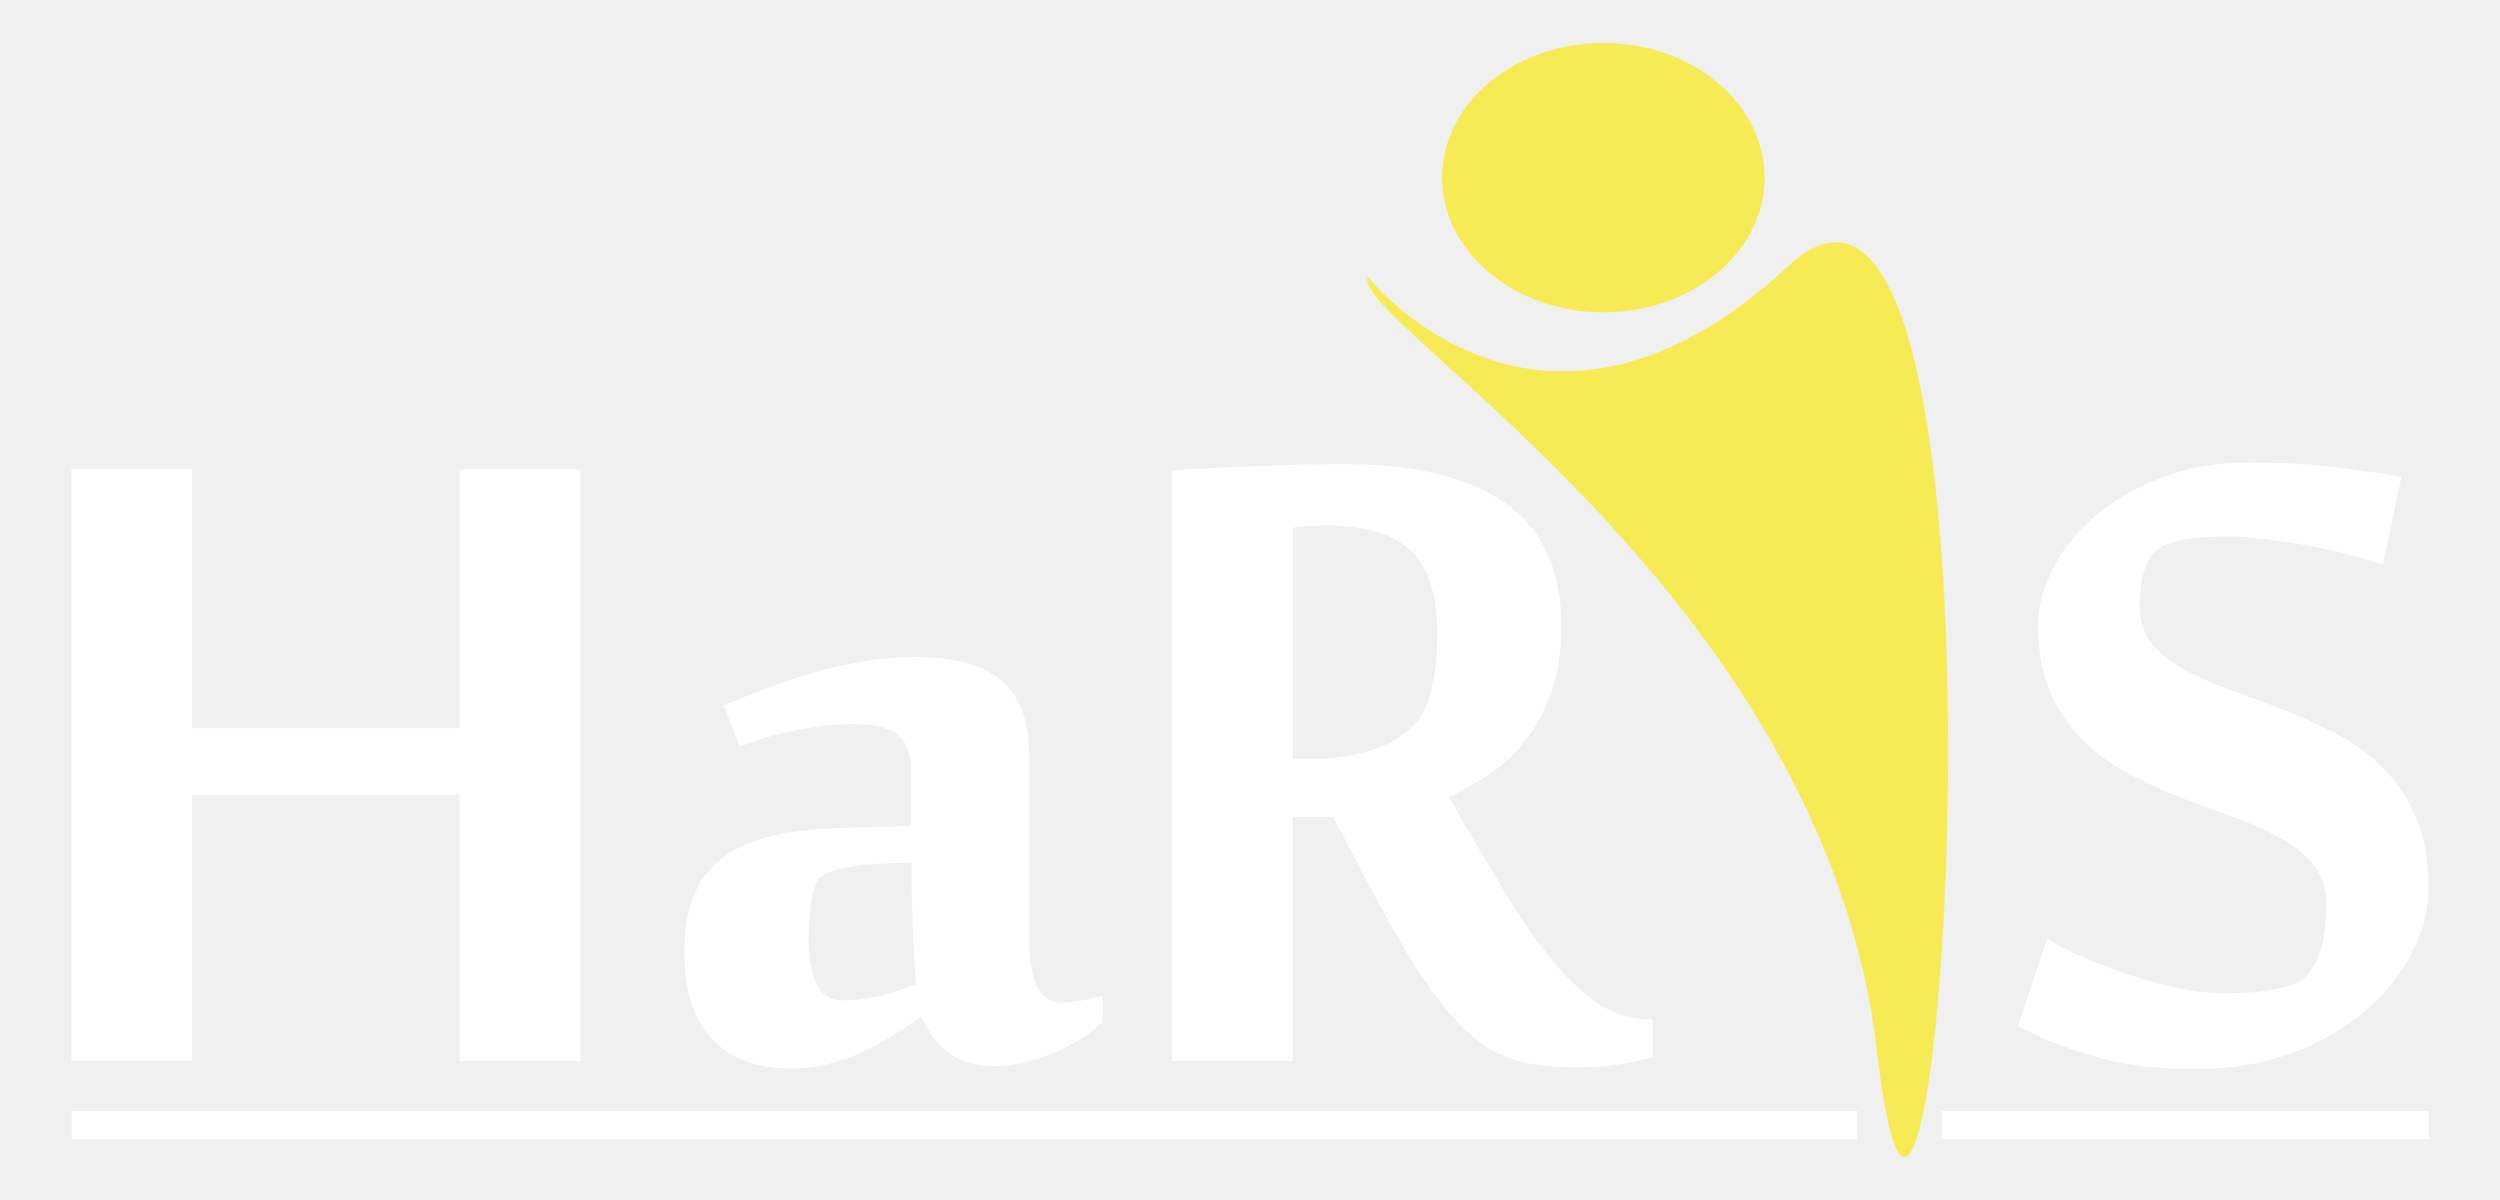
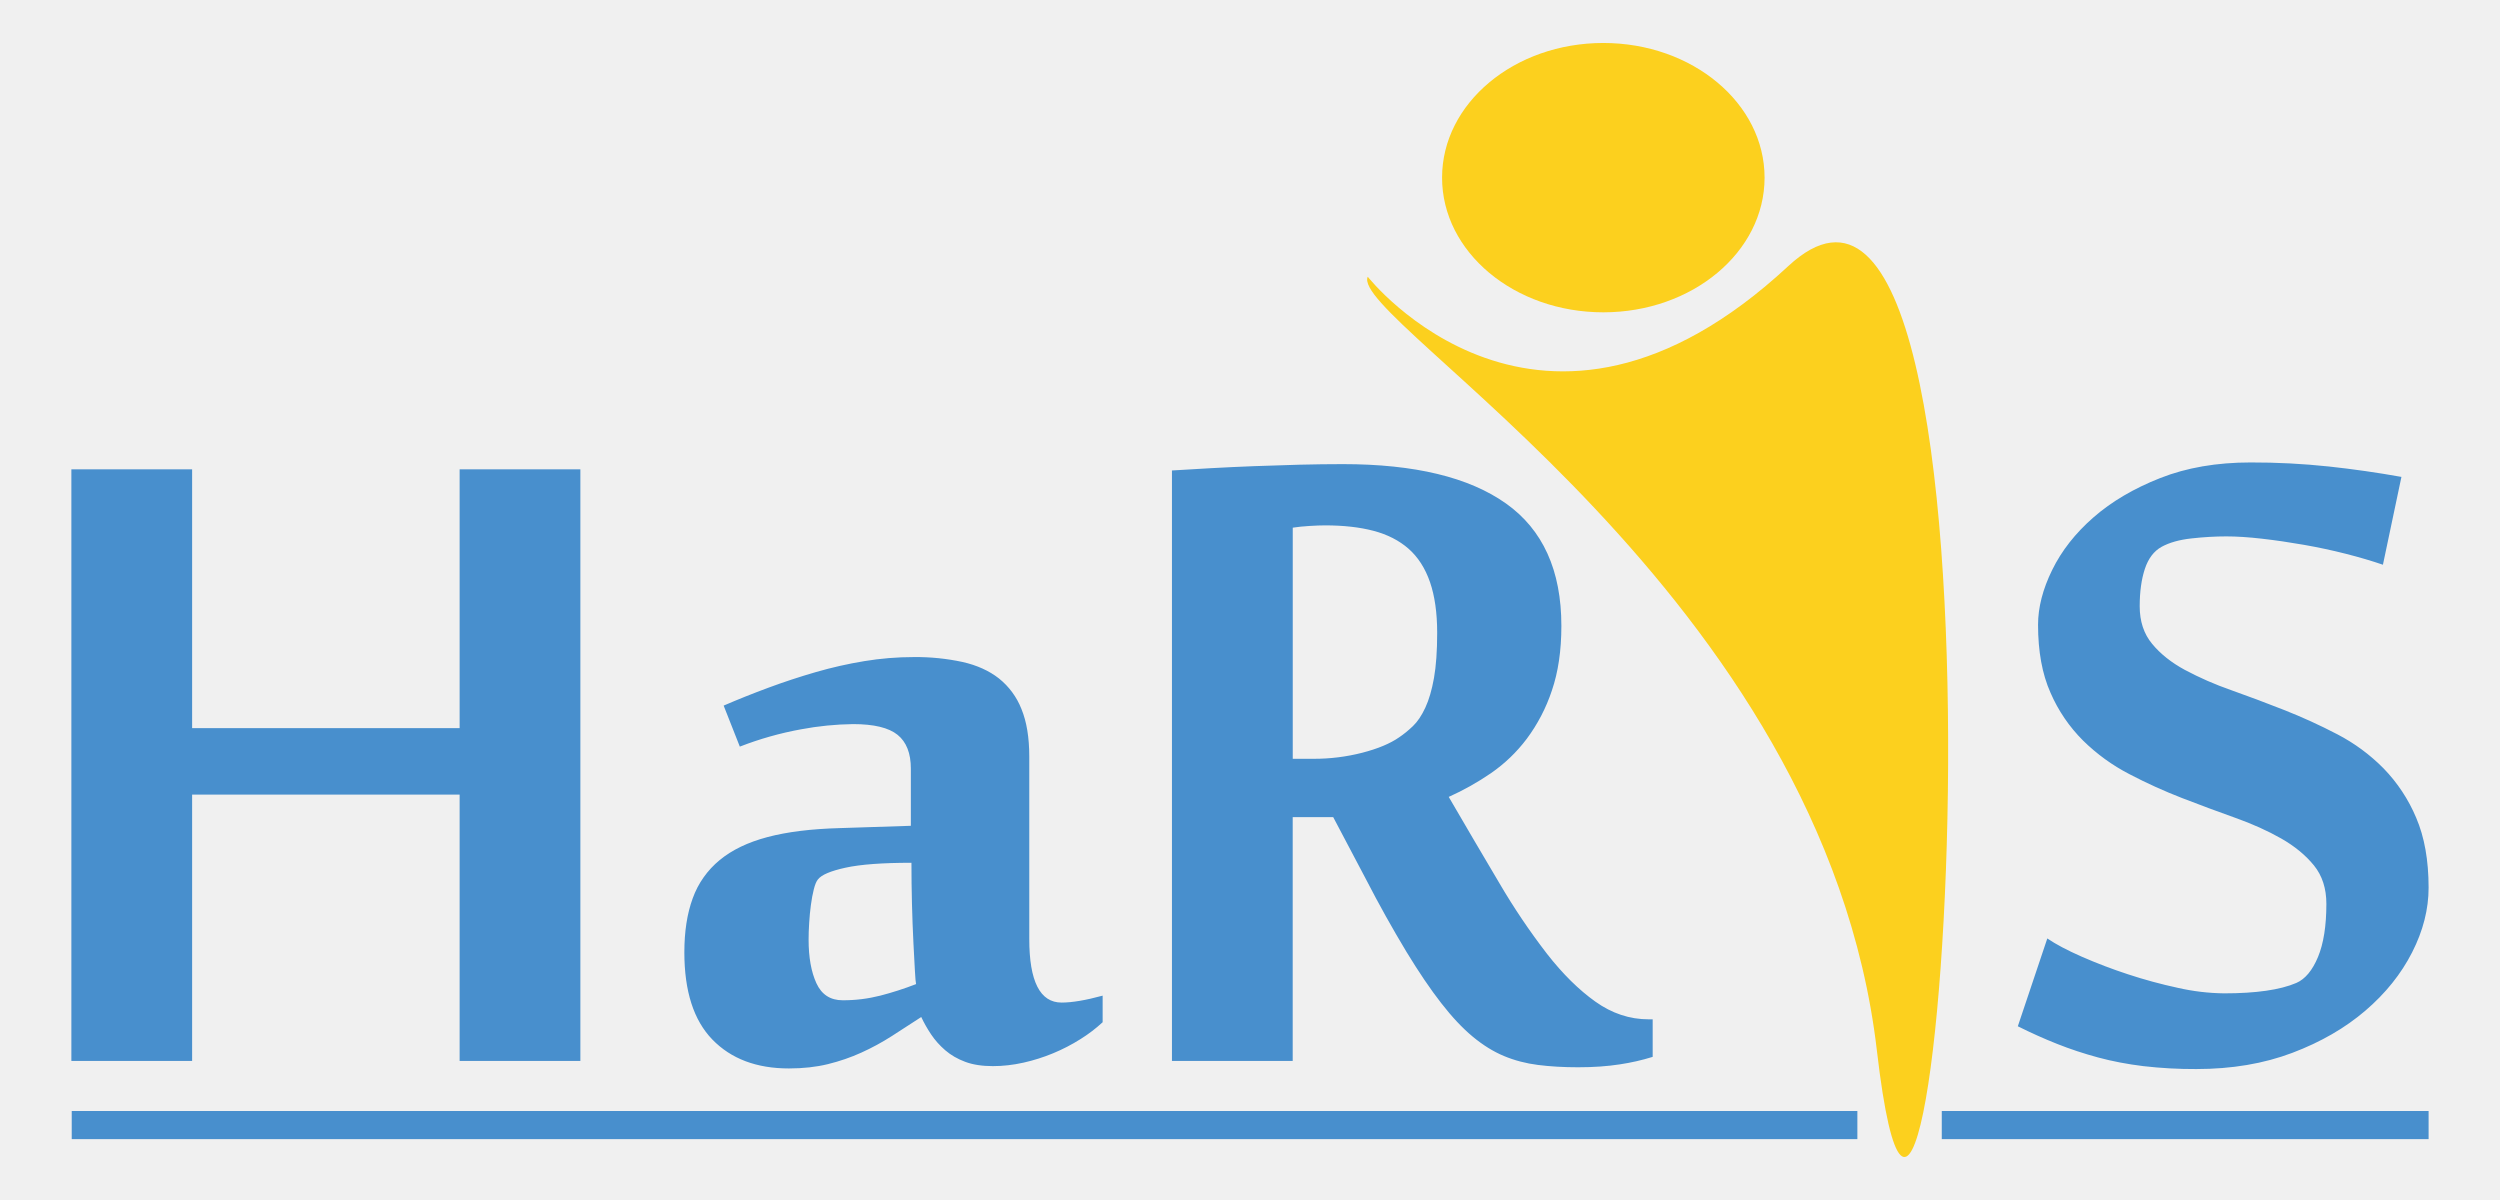
<svg xmlns="http://www.w3.org/2000/svg" viewBox="0 0 100 48" xml:space="preserve">
-   <g fill="#F7EB55">
+   <g fill="#fcd01e">
    <path d="M64.133 12.493c3.562 0 6.45-2.412 6.45-5.387 0-2.975-2.888-5.387-6.45-5.387-3.563 0-6.45 2.412-6.45 5.387-.001 2.975 2.887 5.387 6.45 5.387z" />
    <path d="M71.53 10.645c-9.926 9.218-16.82.424-16.82.424-.797 1.709 18.238 12.693 20.365 30.951 2.399 20.584 6.382-40.592-3.545-31.375z" />
  </g>
-   <g fill="#fff">
+   <g fill="#488FCD">
    <path d="M7.685 31.784h10.7v10.653h4.83V18.772h-4.83v10.354h-10.7V18.772h-4.83v23.665h4.83zM31.558 42.738c.57 0 1.09-.058 1.56-.173.47-.116.916-.269 1.34-.462a9.627 9.627 0 0 0 1.213-.659c.385-.246.778-.5 1.179-.763.108.231.239.462.393.693.154.231.343.443.566.636.223.193.489.347.797.462.308.116.678.173 1.109.173.4 0 .809-.046 1.225-.139a7.242 7.242 0 0 0 2.288-.947 5.95 5.95 0 0 0 .878-.67v-1.063c-.678.185-1.225.277-1.641.277-.863 0-1.294-.847-1.294-2.542v-7.303c0-.755-.104-1.387-.312-1.895a2.936 2.936 0 0 0-.901-1.225c-.393-.308-.878-.528-1.456-.659a8.866 8.866 0 0 0-1.953-.196c-.663 0-1.321.054-1.976.162-.655.108-1.302.254-1.941.439-.64.185-1.271.393-1.895.624-.624.231-1.221.47-1.791.716l.647 1.641a13.325 13.325 0 0 1 2.45-.693 12.11 12.11 0 0 1 2.08-.208c.832 0 1.425.143 1.779.428.354.285.532.736.532 1.352v2.288l-2.843.092c-1.14.031-2.103.15-2.889.358-.786.208-1.425.516-1.918.924a3.517 3.517 0 0 0-1.075 1.525c-.224.609-.335 1.329-.335 2.161 0 1.556.373 2.719 1.121 3.49.748.771 1.769 1.156 3.063 1.156zm.809-5.824c.015-.246.038-.485.069-.716.031-.231.069-.439.116-.624.046-.185.1-.316.162-.393.139-.185.508-.343 1.109-.474.601-.131 1.479-.196 2.635-.196a64.978 64.978 0 0 0 .081 3.247l.058 1.086c.015.285.031.459.046.52-.478.185-.956.339-1.433.462a6.006 6.006 0 0 1-1.502.185c-.493 0-.844-.227-1.052-.682-.208-.454-.312-1.036-.312-1.745 0-.2.007-.423.023-.67zM51.71 32.685h1.618l1.317 2.496a49.682 49.682 0 0 0 1.618 2.9c.493.809.955 1.491 1.387 2.045.431.555.851 1.002 1.259 1.34.408.339.824.597 1.248.774.424.177.878.297 1.363.358.485.062 1.021.093 1.606.093.616 0 1.171-.039 1.664-.116a8.823 8.823 0 0 0 1.317-.3v-1.502h-.162c-.755 0-1.464-.235-2.126-.705-.662-.47-1.31-1.109-1.941-1.918a26.737 26.737 0 0 1-1.907-2.831 451.723 451.723 0 0 1-2.022-3.443 10.793 10.793 0 0 0 1.687-.947 6.215 6.215 0 0 0 1.433-1.375 6.815 6.815 0 0 0 1.005-1.93c.254-.74.381-1.602.381-2.588 0-2.219-.74-3.852-2.219-4.899-1.479-1.048-3.651-1.572-6.517-1.572-.555 0-1.137.008-1.745.023-.609.016-1.21.035-1.803.058s-1.171.05-1.733.081c-.563.031-1.083.062-1.56.092v23.619h4.83v-9.753zm0-11.578c.2-.031.424-.054.67-.069.246-.015.454-.023.624-.023.739 0 1.387.073 1.941.219.555.147 1.02.385 1.398.716.377.332.662.774.855 1.329.192.555.289 1.233.289 2.034 0 .724-.043 1.325-.127 1.803-.085.478-.2.875-.347 1.19-.146.316-.312.563-.497.739-.185.177-.37.327-.555.451-.355.247-.844.451-1.468.613a7.741 7.741 0 0 1-1.953.243h-.83v-9.245zM91.853 39.318c-.647.277-1.61.416-2.889.416a8.79 8.79 0 0 1-1.849-.22 19.452 19.452 0 0 1-1.999-.543 20.74 20.74 0 0 1-1.849-.705c-.578-.254-1.036-.497-1.375-.728l-1.179 3.513c.523.262 1.047.497 1.571.705.524.208 1.071.389 1.641.543.57.154 1.175.269 1.814.347a17.76 17.76 0 0 0 2.115.116c1.417 0 2.696-.216 3.836-.647 1.14-.431 2.114-.994 2.923-1.687.809-.693 1.433-1.471 1.872-2.334.439-.863.659-1.725.659-2.588 0-1.094-.166-2.026-.497-2.796a6.36 6.36 0 0 0-1.306-1.976 7.383 7.383 0 0 0-1.849-1.363 22.219 22.219 0 0 0-2.126-.971 67.02 67.02 0 0 0-2.126-.797 12.95 12.95 0 0 1-1.849-.809c-.539-.292-.975-.639-1.306-1.04-.332-.4-.497-.901-.497-1.502 0-.585.07-1.086.208-1.502.139-.416.362-.708.67-.878.308-.169.705-.281 1.19-.335.485-.054.951-.081 1.398-.081.416 0 .893.031 1.433.093.539.062 1.093.143 1.664.243.57.1 1.128.219 1.675.358.547.139 1.043.285 1.491.439l.74-3.513a42.138 42.138 0 0 0-2.9-.416 29.01 29.01 0 0 0-3.131-.162c-1.356 0-2.562.208-3.617.624-1.056.416-1.945.94-2.669 1.572-.724.632-1.275 1.333-1.652 2.103-.378.77-.566 1.502-.566 2.195 0 1.063.165 1.968.497 2.715a6.15 6.15 0 0 0 1.306 1.918 7.638 7.638 0 0 0 1.849 1.34c.693.362 1.398.682 2.114.959s1.422.539 2.115.786c.693.247 1.309.524 1.849.832.539.308.974.667 1.306 1.075.331.409.497.921.497 1.537 0 .878-.112 1.587-.335 2.126-.224.537-.513.884-.867 1.038zM77.671 44.439h19.473v1.126H77.671zM2.869 44.439h71.426v1.126H2.869z" />
  </g>
</svg>
